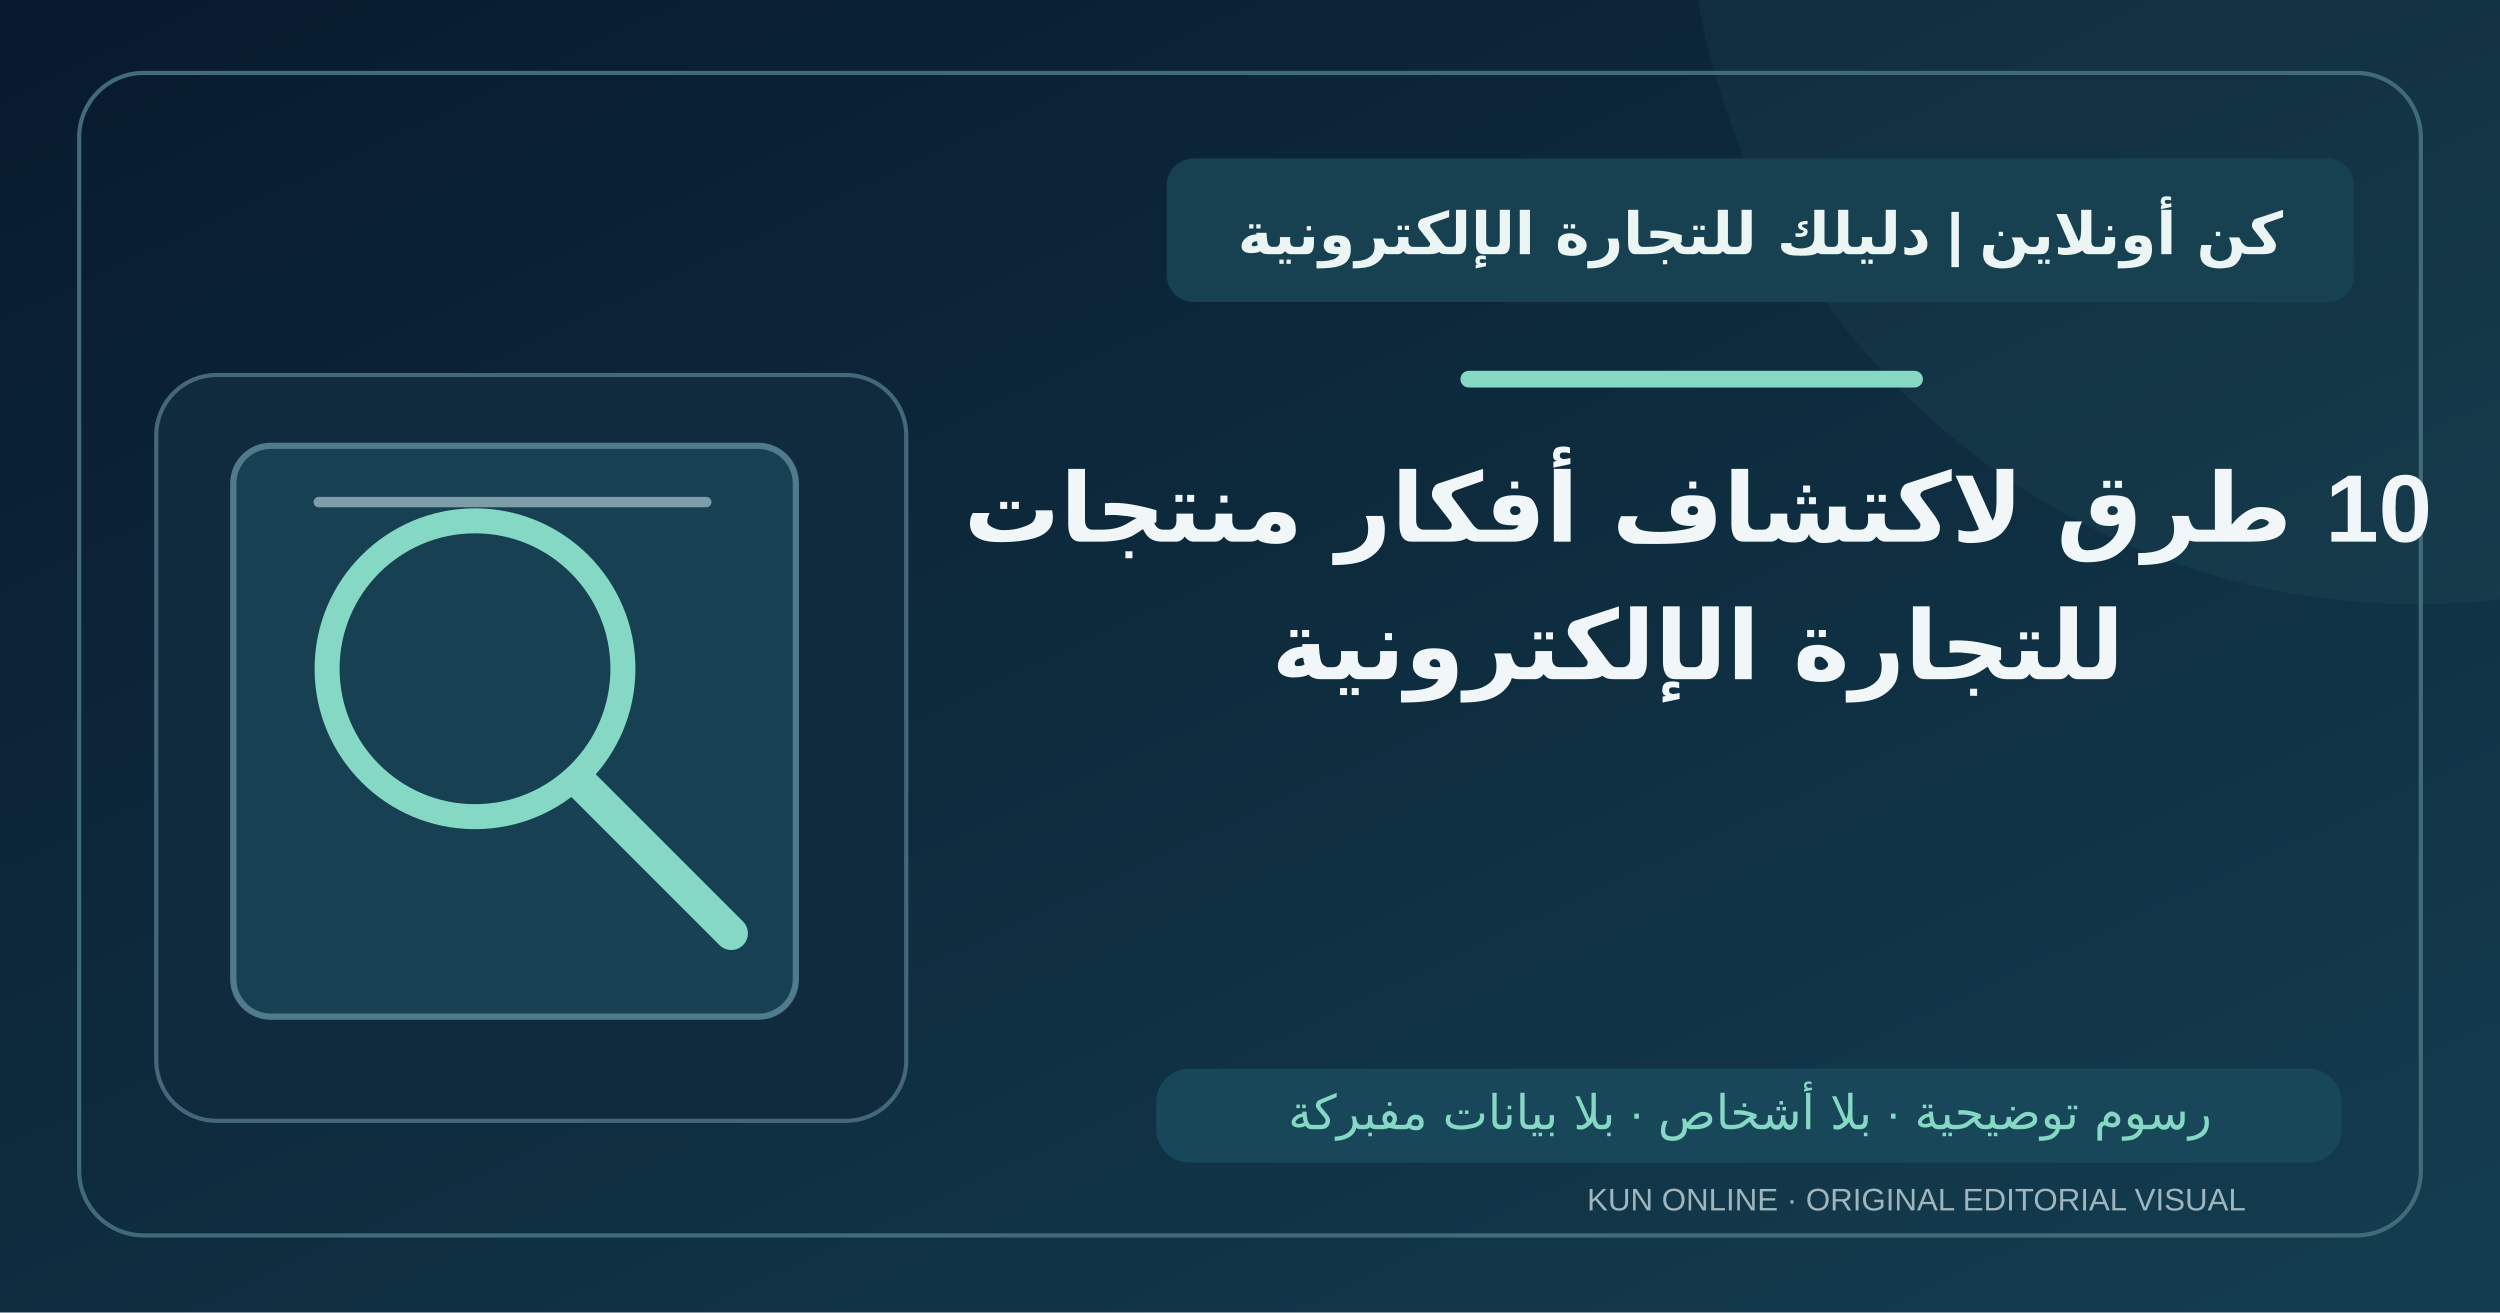
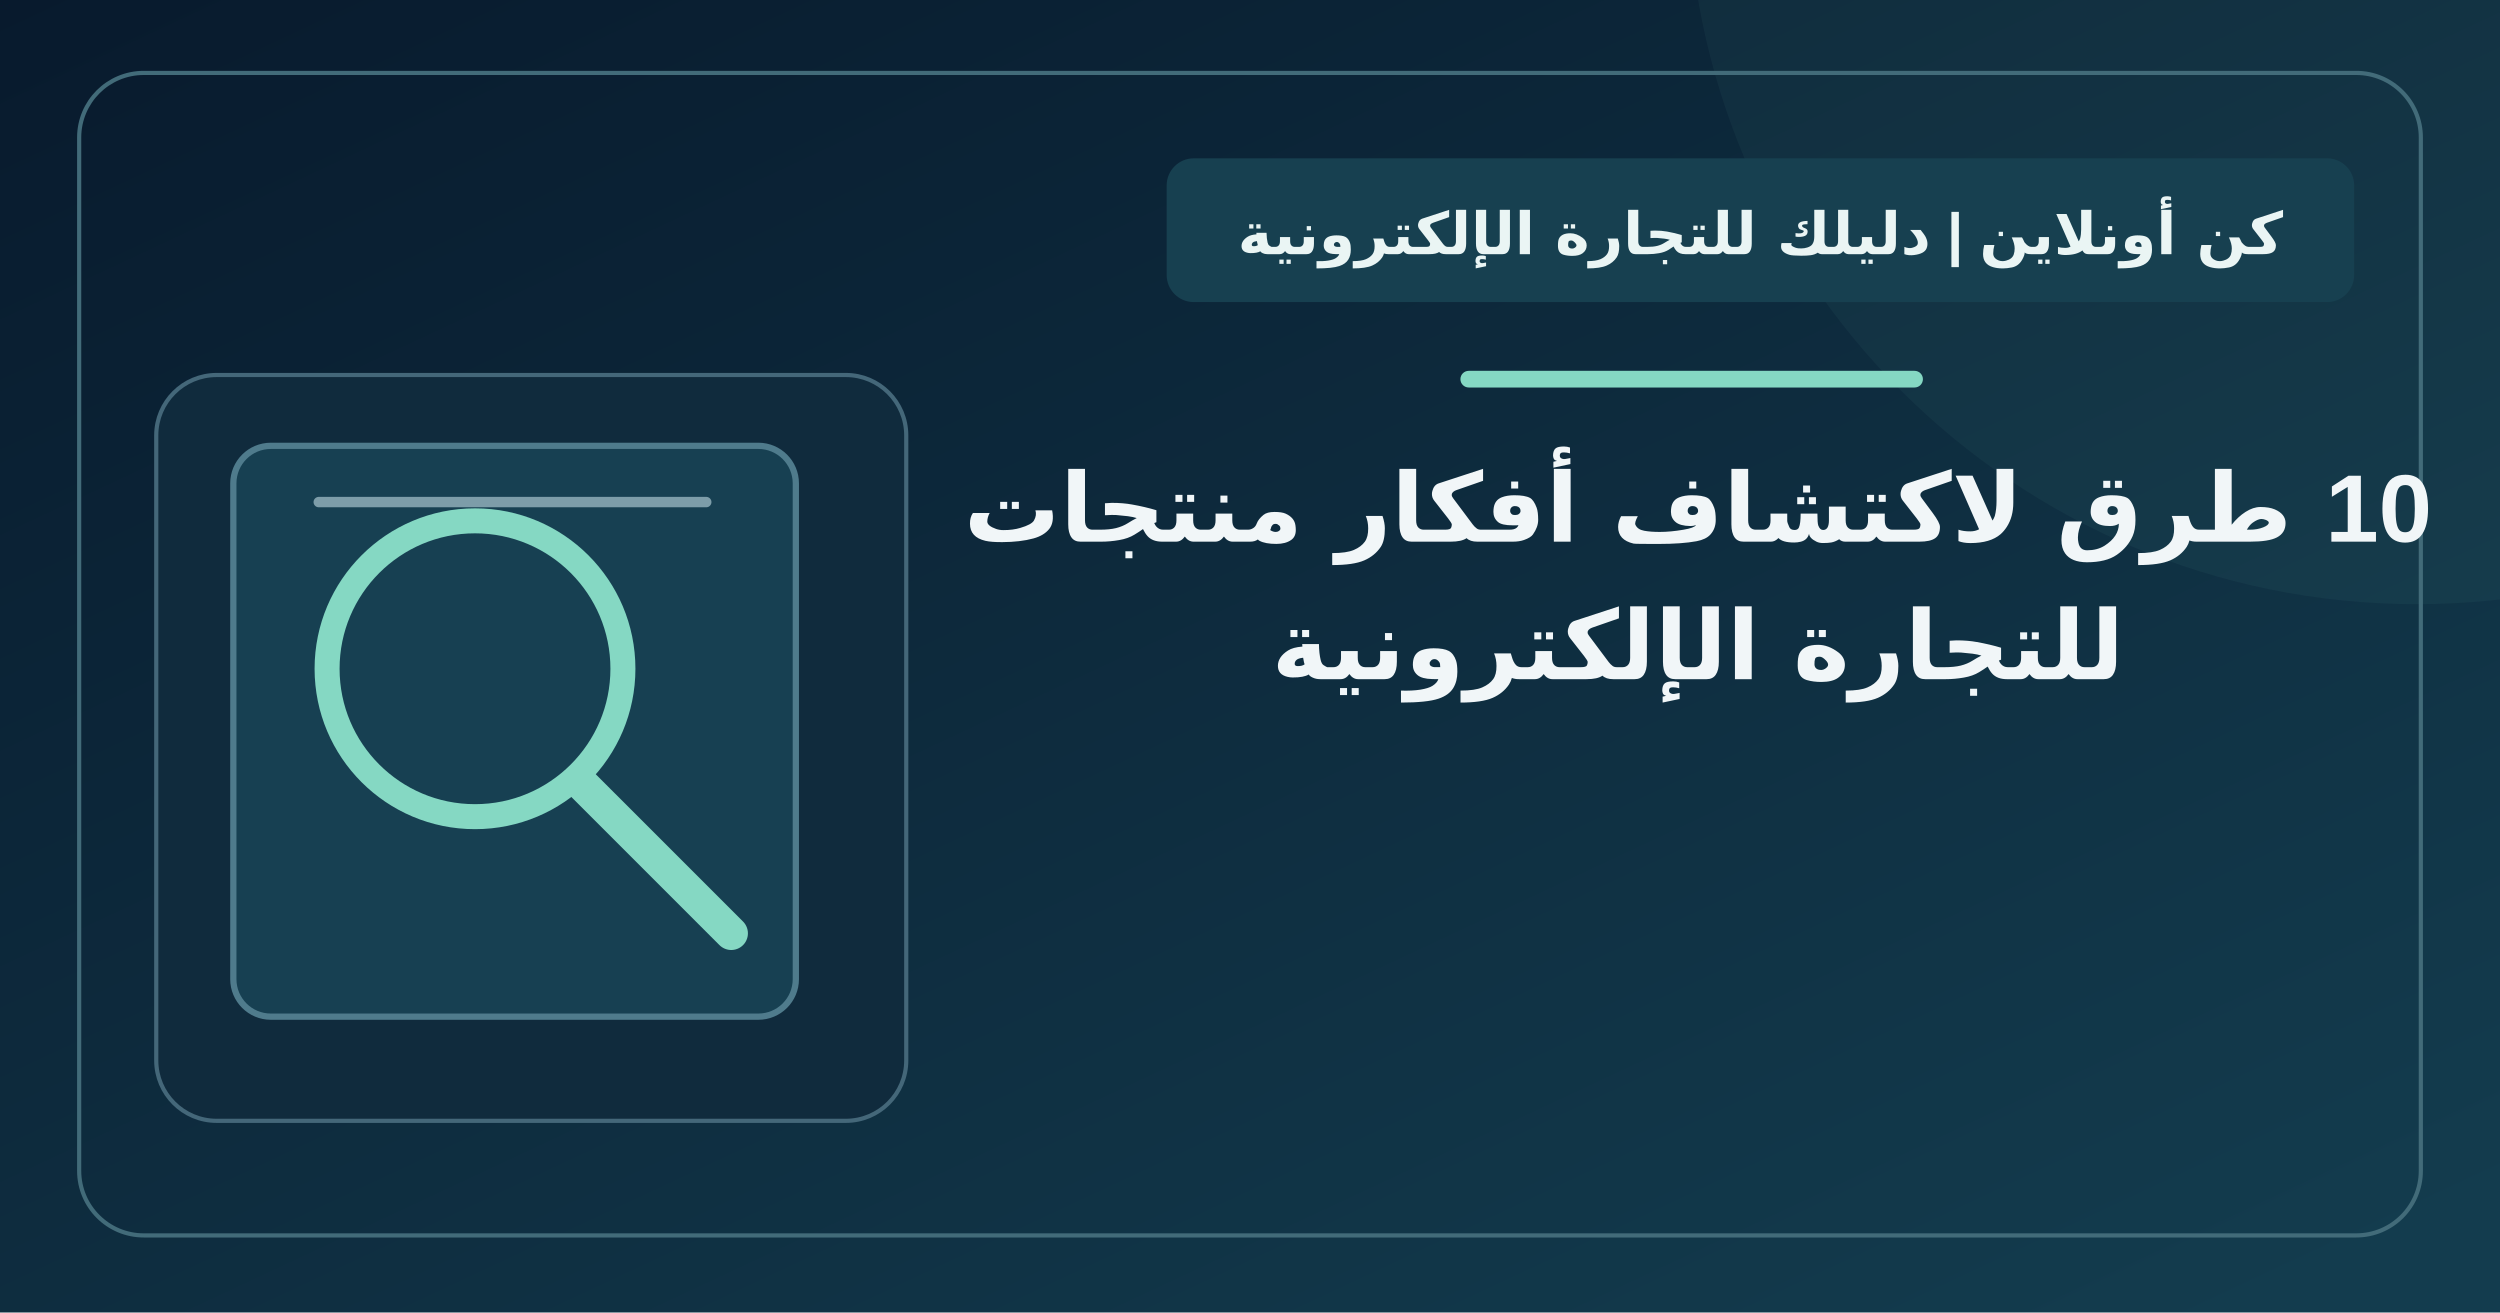
<svg xmlns="http://www.w3.org/2000/svg" width="1200" height="630" viewBox="0 0 1200 630" role="img" aria-labelledby="title desc">
  <defs>
    <linearGradient id="g" x2=".9" y2="1">
      <stop stop-color="#081a2d" />
      <stop offset="1" stop-color="#133c4e" />
    </linearGradient>
  </defs>
  <rect width="1200" height="630" fill="url(#g)" />
  <circle cx="1160" cy="-60" r="350" fill="#85d8c3" opacity=".05" />
  <rect x="38" y="35" width="1124" height="558" rx="31" fill="none" stroke="#426b79" stroke-width="2" />
  <rect x="75" y="180" width="360" height="358" rx="29" fill="#102b3d" stroke="#446779" stroke-width="2" />
  <rect x="112" y="214" width="270" height="274" rx="18" fill="#174052" stroke="#4f7b8c" stroke-width="3" />
  <circle cx="228" cy="321" r="71" stroke="#85d8c3" stroke-width="12" fill="none" />
  <path d="M278 375 L351 448" stroke="#85d8c3" stroke-width="16" stroke-linecap="round" fill="none" />
  <path d="M153 241 L339 241" stroke="#7d9da9" stroke-width="5" stroke-linecap="round" fill="none" />
  <rect x="560" y="76" width="570" height="69" rx="13" fill="#174050" />
  <text x="845" y="122" text-anchor="middle" direction="rtl" font-family="Cairo,Tajawal,Arial,sans-serif" font-weight="700" font-size="28" fill="#eaf5f4">كن أونلاين | دليلك للتجارة الإلكترونية</text>
  <rect x="701" y="178" width="222" height="8" rx="4" fill="#85d8c3" />
  <text x="815" y="260" text-anchor="middle" direction="rtl" font-family="Cairo,Tajawal,Arial,sans-serif" font-weight="700" font-size="46" fill="#f1f6f8">10 طرق لاكتشاف أفكار منتجات</text>
  <text x="815" y="326" text-anchor="middle" direction="rtl" font-family="Cairo,Tajawal,Arial,sans-serif" font-weight="700" font-size="46" fill="#f1f6f8">للتجارة الإلكترونية</text>
-   <rect x="555" y="513" width="569" height="45" rx="16" fill="#19475a" />
-   <text x="840" y="542" text-anchor="middle" direction="rtl" font-family="Cairo,Tajawal,Arial,sans-serif" font-size="23" fill="#85d8c3">رسوم توضيحية · بلا أشخاص · بلا بيانات مفبركة</text>
-   <text x="1078" y="581" text-anchor="end" font-family="Arial,sans-serif" font-size="15" fill="#9fb6be">KUN ONLINE · ORIGINAL EDITORIAL VISUAL</text>
</svg>
